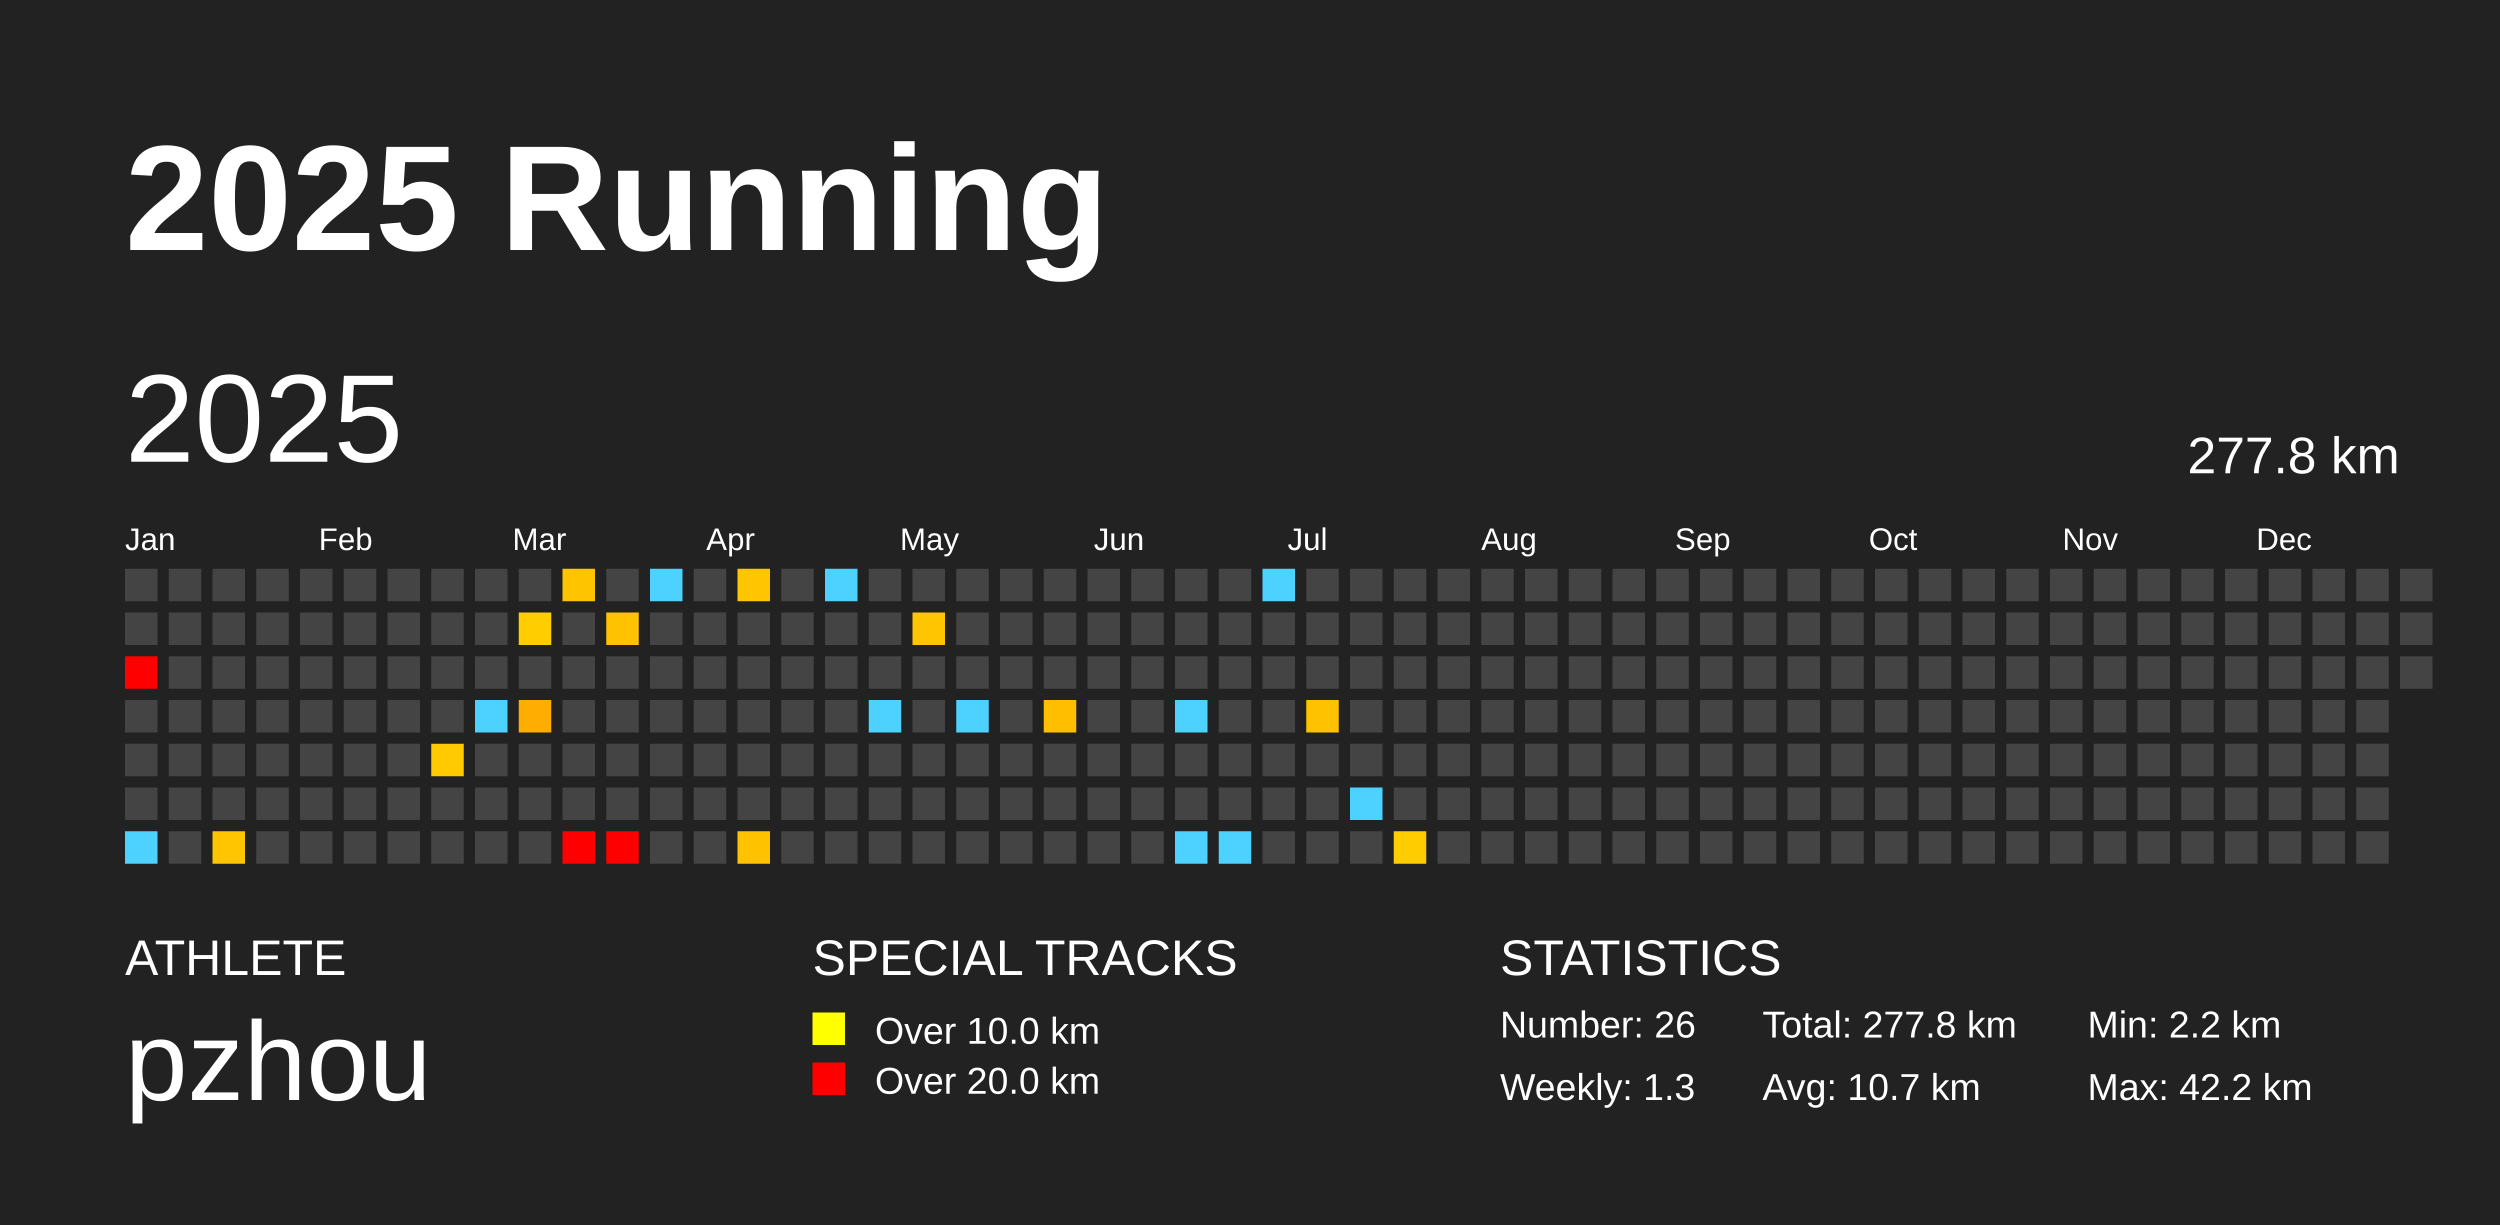
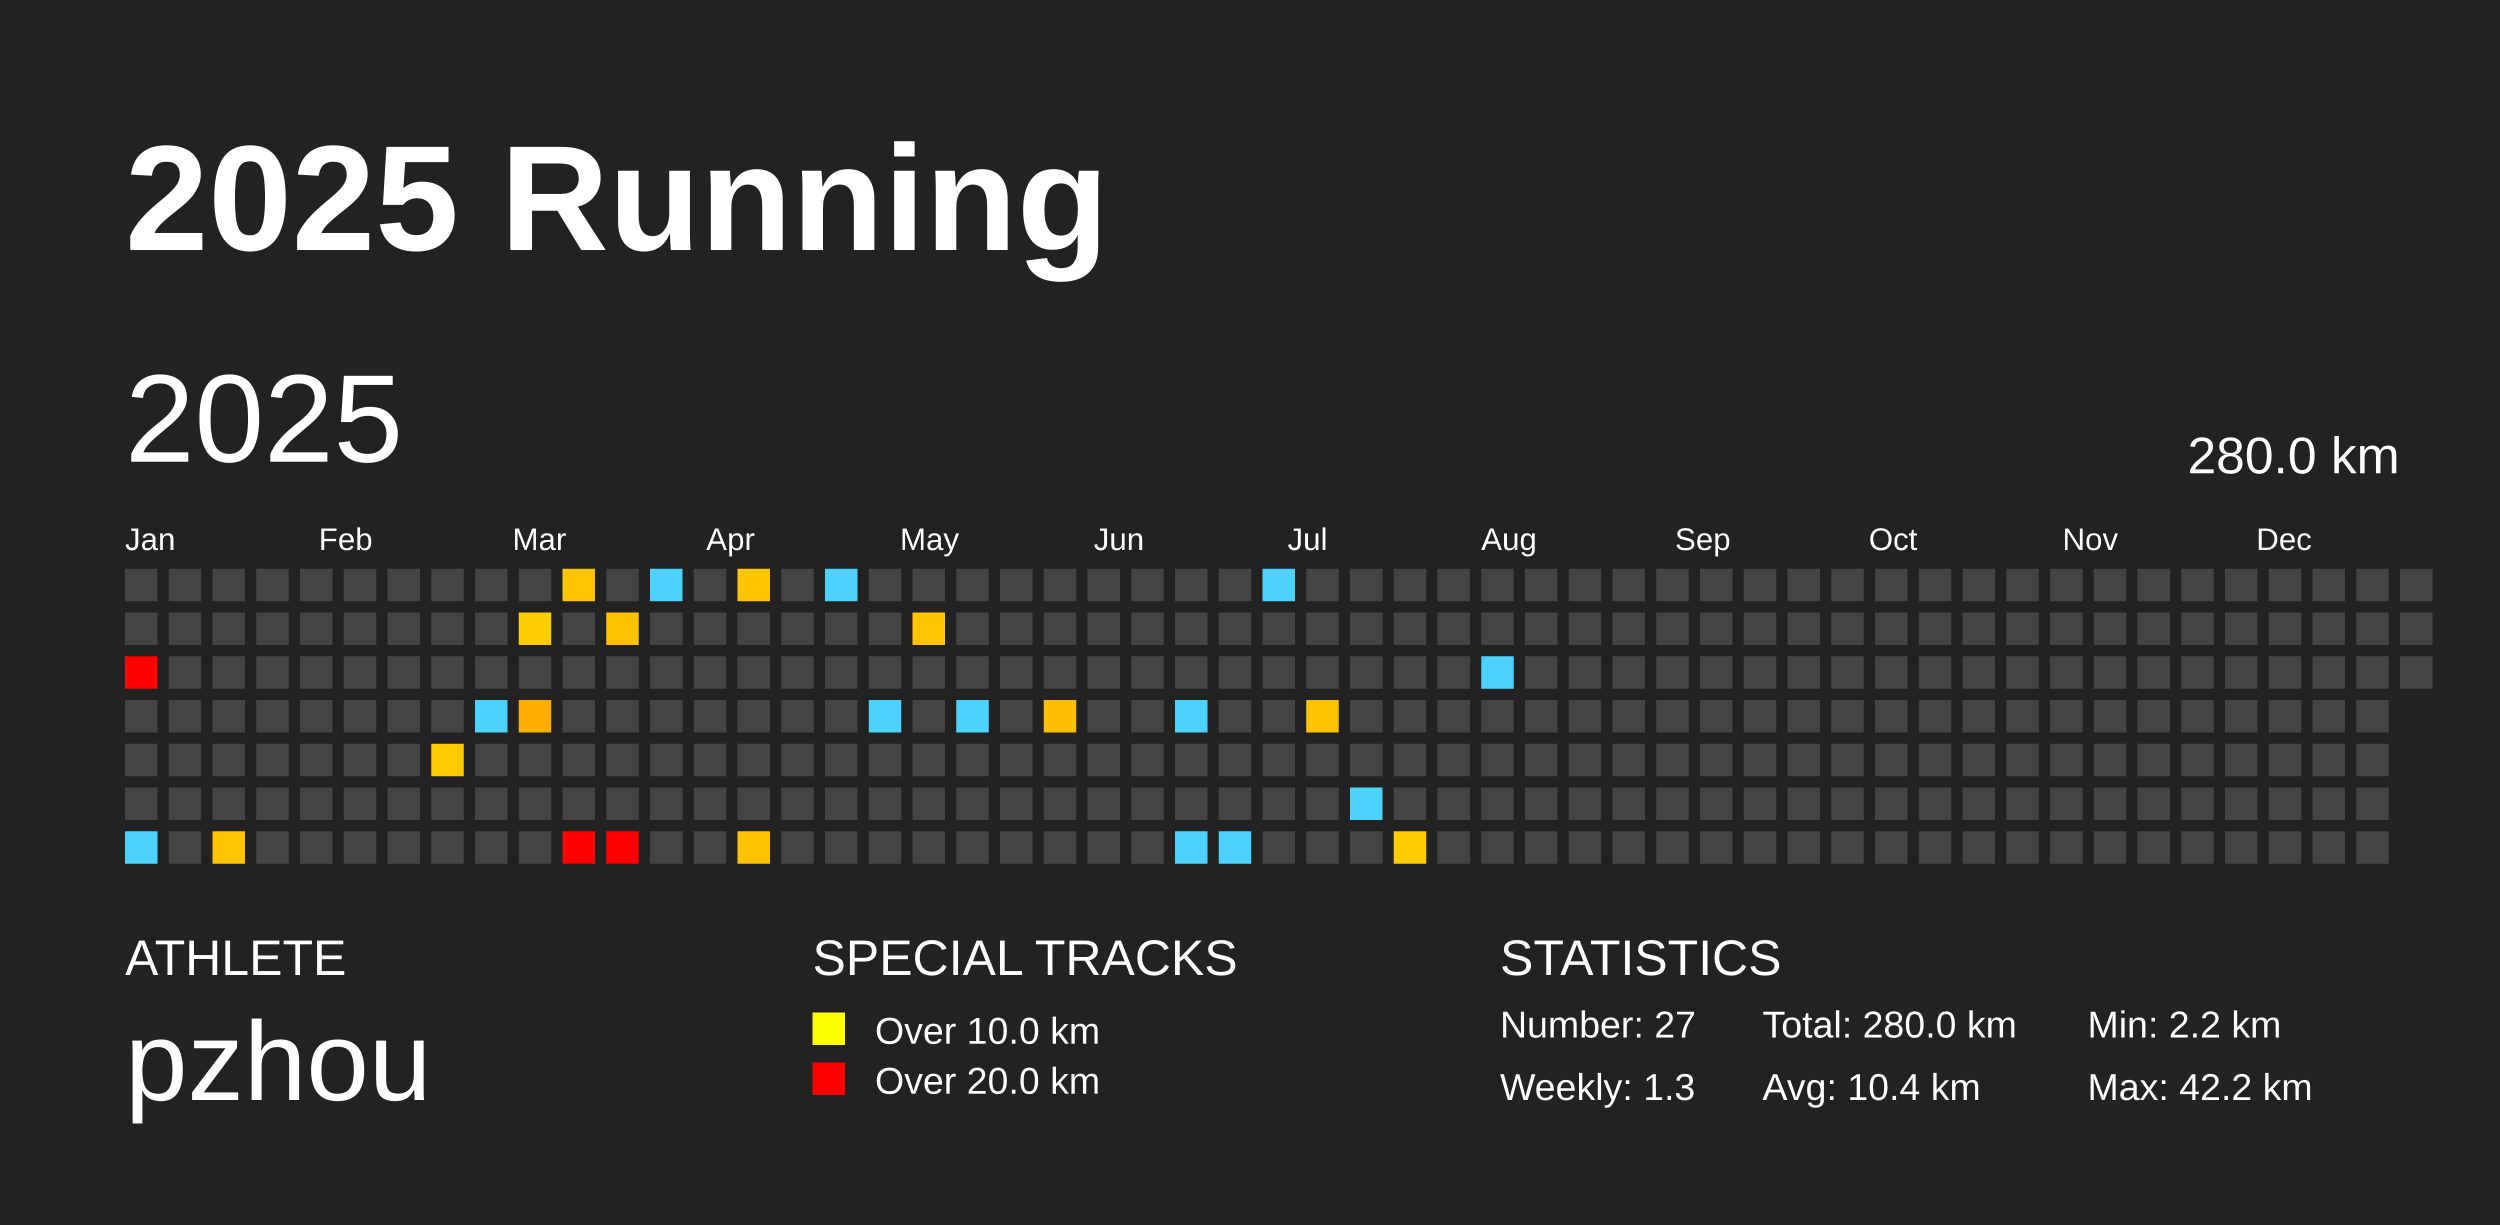
<svg xmlns="http://www.w3.org/2000/svg" baseProfile="full" height="98mm" version="1.1" viewBox="0,0,200,98" width="200mm">
  <defs />
  <rect fill="#222222" height="98" width="200" x="0" y="0" />
  <text fill="#FFFFFF" style="font-size:12px; font-family:Arial; font-weight:bold;" x="10" y="20">2025 Running</text>
  <text fill="#FFFFFF" style="font-size:4px; font-family:Arial" x="10" y="78">ATHLETE</text>
  <text fill="#FFFFFF" style="font-size:9px; font-family:Arial" x="10" y="88">pzhou</text>
  <text fill="#FFFFFF" style="font-size:4px; font-family:Arial" x="65" y="78">SPECIAL TRACKS</text>
  <rect fill="yellow" height="2.6" width="2.6" x="65" y="81" />
  <text fill="#FFFFFF" style="font-size:3px; font-family:Arial" x="70" y="83.5">Over 10.0 km</text>
  <rect fill="red" height="2.6" width="2.6" x="65" y="85" />
  <text fill="#FFFFFF" style="font-size:3px; font-family:Arial" x="70" y="87.5">Over 20.0 km</text>
  <text fill="#FFFFFF" style="font-size:4px; font-family:Arial" x="120" y="78">STATISTICS</text>
-   <text fill="#FFFFFF" style="font-size:3px; font-family:Arial" x="120" y="83">Number: 26</text>
+   <text fill="#FFFFFF" style="font-size:3px; font-family:Arial" x="120" y="83">Number: 27</text>
  <text fill="#FFFFFF" style="font-size:3px; font-family:Arial" x="120" y="88">Weekly: 1.3</text>
-   <text fill="#FFFFFF" style="font-size:3px; font-family:Arial" x="141" y="83">Total: 277.8 km</text>
-   <text fill="#FFFFFF" style="font-size:3px; font-family:Arial" x="141" y="88">Avg: 10.7 km</text>
+   <text fill="#FFFFFF" style="font-size:3px; font-family:Arial" x="141" y="83">Total: 280.0 km</text>
+   <text fill="#FFFFFF" style="font-size:3px; font-family:Arial" x="141" y="88">Avg: 10.4 km</text>
  <text fill="#FFFFFF" style="font-size:3px; font-family:Arial" x="167" y="83">Min: 2.2 km</text>
  <text fill="#FFFFFF" style="font-size:3px; font-family:Arial" x="167" y="88">Max: 42.2 km</text>
  <text dominant-baseline="hanging" fill="#FFFFFF" style="font-size:10.0px; font-family:Arial;" x="10" y="30">2025</text>
-   <text dominant-baseline="hanging" fill="#FFFFFF" style="font-size:4.125px; font-family:Arial;" x="175" y="35">277.8 km</text>
+   <text dominant-baseline="hanging" fill="#FFFFFF" style="font-size:4.125px; font-family:Arial;" x="175" y="35">280.0 km</text>
  <text fill="#FFFFFF" style="font-size:2.5px; font-family:Arial" x="10.0" y="44">Jan</text>
  <text fill="#FFFFFF" style="font-size:2.5px; font-family:Arial" x="25.5" y="44">Feb</text>
  <text fill="#FFFFFF" style="font-size:2.5px; font-family:Arial" x="41.0" y="44">Mar</text>
  <text fill="#FFFFFF" style="font-size:2.5px; font-family:Arial" x="56.5" y="44">Apr</text>
  <text fill="#FFFFFF" style="font-size:2.5px; font-family:Arial" x="72.0" y="44">May</text>
  <text fill="#FFFFFF" style="font-size:2.5px; font-family:Arial" x="87.5" y="44">Jun</text>
  <text fill="#FFFFFF" style="font-size:2.5px; font-family:Arial" x="103.0" y="44">Jul</text>
  <text fill="#FFFFFF" style="font-size:2.5px; font-family:Arial" x="118.5" y="44">Aug</text>
  <text fill="#FFFFFF" style="font-size:2.5px; font-family:Arial" x="134.0" y="44">Sep</text>
  <text fill="#FFFFFF" style="font-size:2.5px; font-family:Arial" x="149.5" y="44">Oct</text>
  <text fill="#FFFFFF" style="font-size:2.5px; font-family:Arial" x="165.0" y="44">Nov</text>
  <text fill="#FFFFFF" style="font-size:2.5px; font-family:Arial" x="180.5" y="44">Dec</text>
  <rect fill="#444444" height="2.6" width="2.6" x="10.0" y="45.5" />
  <rect fill="#444444" height="2.6" width="2.6" x="10.0" y="49.0" />
  <rect fill="red" height="2.6" width="2.6" x="10.0" y="52.5" />
  <rect fill="#444444" height="2.6" width="2.6" x="10.0" y="56.0" />
  <rect fill="#444444" height="2.6" width="2.6" x="10.0" y="59.5" />
  <rect fill="#444444" height="2.6" width="2.6" x="10.0" y="63.0" />
  <rect fill="#4dd2ff" height="2.6" width="2.6" x="10.0" y="66.5" />
  <rect fill="#444444" height="2.6" width="2.6" x="13.5" y="45.5" />
  <rect fill="#444444" height="2.6" width="2.6" x="13.5" y="49.0" />
  <rect fill="#444444" height="2.6" width="2.6" x="13.5" y="52.5" />
  <rect fill="#444444" height="2.6" width="2.6" x="13.5" y="56.0" />
  <rect fill="#444444" height="2.6" width="2.6" x="13.5" y="59.5" />
  <rect fill="#444444" height="2.6" width="2.6" x="13.5" y="63.0" />
  <rect fill="#444444" height="2.6" width="2.6" x="13.5" y="66.5" />
  <rect fill="#444444" height="2.6" width="2.6" x="17.0" y="45.5" />
  <rect fill="#444444" height="2.6" width="2.6" x="17.0" y="49.0" />
  <rect fill="#444444" height="2.6" width="2.6" x="17.0" y="52.5" />
  <rect fill="#444444" height="2.6" width="2.6" x="17.0" y="56.0" />
  <rect fill="#444444" height="2.6" width="2.6" x="17.0" y="59.5" />
  <rect fill="#444444" height="2.6" width="2.6" x="17.0" y="63.0" />
  <rect fill="#ffc500" height="2.6" width="2.6" x="17.0" y="66.5" />
  <rect fill="#444444" height="2.6" width="2.6" x="20.5" y="45.5" />
  <rect fill="#444444" height="2.6" width="2.6" x="20.5" y="49.0" />
  <rect fill="#444444" height="2.6" width="2.6" x="20.5" y="52.5" />
  <rect fill="#444444" height="2.6" width="2.6" x="20.5" y="56.0" />
  <rect fill="#444444" height="2.6" width="2.6" x="20.5" y="59.5" />
  <rect fill="#444444" height="2.6" width="2.6" x="20.5" y="63.0" />
  <rect fill="#444444" height="2.6" width="2.6" x="20.5" y="66.5" />
  <rect fill="#444444" height="2.6" width="2.6" x="24.0" y="45.5" />
  <rect fill="#444444" height="2.6" width="2.6" x="24.0" y="49.0" />
  <rect fill="#444444" height="2.6" width="2.6" x="24.0" y="52.5" />
  <rect fill="#444444" height="2.6" width="2.6" x="24.0" y="56.0" />
  <rect fill="#444444" height="2.6" width="2.6" x="24.0" y="59.5" />
  <rect fill="#444444" height="2.6" width="2.6" x="24.0" y="63.0" />
  <rect fill="#444444" height="2.6" width="2.6" x="24.0" y="66.5" />
  <rect fill="#444444" height="2.6" width="2.6" x="27.5" y="45.5" />
  <rect fill="#444444" height="2.6" width="2.6" x="27.5" y="49.0" />
  <rect fill="#444444" height="2.6" width="2.6" x="27.5" y="52.5" />
  <rect fill="#444444" height="2.6" width="2.6" x="27.5" y="56.0" />
  <rect fill="#444444" height="2.6" width="2.6" x="27.5" y="59.5" />
  <rect fill="#444444" height="2.6" width="2.6" x="27.5" y="63.0" />
  <rect fill="#444444" height="2.6" width="2.6" x="27.5" y="66.5" />
  <rect fill="#444444" height="2.6" width="2.6" x="31.0" y="45.5" />
  <rect fill="#444444" height="2.6" width="2.6" x="31.0" y="49.0" />
  <rect fill="#444444" height="2.6" width="2.6" x="31.0" y="52.5" />
  <rect fill="#444444" height="2.6" width="2.6" x="31.0" y="56.0" />
  <rect fill="#444444" height="2.6" width="2.6" x="31.0" y="59.5" />
  <rect fill="#444444" height="2.6" width="2.6" x="31.0" y="63.0" />
  <rect fill="#444444" height="2.6" width="2.6" x="31.0" y="66.5" />
  <rect fill="#444444" height="2.6" width="2.6" x="34.5" y="45.5" />
  <rect fill="#444444" height="2.6" width="2.6" x="34.5" y="49.0" />
  <rect fill="#444444" height="2.6" width="2.6" x="34.5" y="52.5" />
  <rect fill="#444444" height="2.6" width="2.6" x="34.5" y="56.0" />
  <rect fill="#ffcb00" height="2.6" width="2.6" x="34.5" y="59.5" />
  <rect fill="#444444" height="2.6" width="2.6" x="34.5" y="63.0" />
  <rect fill="#444444" height="2.6" width="2.6" x="34.5" y="66.5" />
  <rect fill="#444444" height="2.6" width="2.6" x="38.0" y="45.5" />
  <rect fill="#444444" height="2.6" width="2.6" x="38.0" y="49.0" />
  <rect fill="#444444" height="2.6" width="2.6" x="38.0" y="52.5" />
  <rect fill="#4dd2ff" height="2.6" width="2.6" x="38.0" y="56.0" />
  <rect fill="#444444" height="2.6" width="2.6" x="38.0" y="59.5" />
  <rect fill="#444444" height="2.6" width="2.6" x="38.0" y="63.0" />
  <rect fill="#444444" height="2.6" width="2.6" x="38.0" y="66.5" />
  <rect fill="#444444" height="2.6" width="2.6" x="41.5" y="45.5" />
  <rect fill="#ffcd00" height="2.6" width="2.6" x="41.5" y="49.0" />
  <rect fill="#444444" height="2.6" width="2.6" x="41.5" y="52.5" />
  <rect fill="#ffad00" height="2.6" width="2.6" x="41.5" y="56.0" />
  <rect fill="#444444" height="2.6" width="2.6" x="41.5" y="59.5" />
  <rect fill="#444444" height="2.6" width="2.6" x="41.5" y="63.0" />
  <rect fill="#444444" height="2.6" width="2.6" x="41.5" y="66.5" />
  <rect fill="#ffc400" height="2.6" width="2.6" x="45.0" y="45.5" />
  <rect fill="#444444" height="2.6" width="2.6" x="45.0" y="49.0" />
  <rect fill="#444444" height="2.6" width="2.6" x="45.0" y="52.5" />
  <rect fill="#444444" height="2.6" width="2.6" x="45.0" y="56.0" />
  <rect fill="#444444" height="2.6" width="2.6" x="45.0" y="59.5" />
  <rect fill="#444444" height="2.6" width="2.6" x="45.0" y="63.0" />
  <rect fill="red" height="2.6" width="2.6" x="45.0" y="66.5" />
  <rect fill="#444444" height="2.6" width="2.6" x="48.5" y="45.5" />
  <rect fill="#ffc200" height="2.6" width="2.6" x="48.5" y="49.0" />
  <rect fill="#444444" height="2.6" width="2.6" x="48.5" y="52.5" />
  <rect fill="#444444" height="2.6" width="2.6" x="48.5" y="56.0" />
  <rect fill="#444444" height="2.6" width="2.6" x="48.5" y="59.5" />
  <rect fill="#444444" height="2.6" width="2.6" x="48.5" y="63.0" />
  <rect fill="red" height="2.6" width="2.6" x="48.5" y="66.5" />
  <rect fill="#4dd2ff" height="2.6" width="2.6" x="52.0" y="45.5" />
  <rect fill="#444444" height="2.6" width="2.6" x="52.0" y="49.0" />
  <rect fill="#444444" height="2.6" width="2.6" x="52.0" y="52.5" />
  <rect fill="#444444" height="2.6" width="2.6" x="52.0" y="56.0" />
  <rect fill="#444444" height="2.6" width="2.6" x="52.0" y="59.5" />
  <rect fill="#444444" height="2.6" width="2.6" x="52.0" y="63.0" />
  <rect fill="#444444" height="2.6" width="2.6" x="52.0" y="66.5" />
  <rect fill="#444444" height="2.6" width="2.6" x="55.5" y="45.5" />
  <rect fill="#444444" height="2.6" width="2.6" x="55.5" y="49.0" />
  <rect fill="#444444" height="2.6" width="2.6" x="55.5" y="52.5" />
  <rect fill="#444444" height="2.6" width="2.6" x="55.5" y="56.0" />
  <rect fill="#444444" height="2.6" width="2.6" x="55.5" y="59.5" />
  <rect fill="#444444" height="2.6" width="2.6" x="55.5" y="63.0" />
  <rect fill="#444444" height="2.6" width="2.6" x="55.5" y="66.5" />
  <rect fill="#ffc600" height="2.6" width="2.6" x="59.0" y="45.5" />
  <rect fill="#444444" height="2.6" width="2.6" x="59.0" y="49.0" />
  <rect fill="#444444" height="2.6" width="2.6" x="59.0" y="52.5" />
  <rect fill="#444444" height="2.6" width="2.6" x="59.0" y="56.0" />
  <rect fill="#444444" height="2.6" width="2.6" x="59.0" y="59.5" />
  <rect fill="#444444" height="2.6" width="2.6" x="59.0" y="63.0" />
  <rect fill="#ffc200" height="2.6" width="2.6" x="59.0" y="66.5" />
  <rect fill="#444444" height="2.6" width="2.6" x="62.5" y="45.5" />
  <rect fill="#444444" height="2.6" width="2.6" x="62.5" y="49.0" />
  <rect fill="#444444" height="2.6" width="2.6" x="62.5" y="52.5" />
  <rect fill="#444444" height="2.6" width="2.6" x="62.5" y="56.0" />
  <rect fill="#444444" height="2.6" width="2.6" x="62.5" y="59.5" />
  <rect fill="#444444" height="2.6" width="2.6" x="62.5" y="63.0" />
  <rect fill="#444444" height="2.6" width="2.6" x="62.5" y="66.5" />
  <rect fill="#4dd2ff" height="2.6" width="2.6" x="66.0" y="45.5" />
  <rect fill="#444444" height="2.6" width="2.6" x="66.0" y="49.0" />
  <rect fill="#444444" height="2.6" width="2.6" x="66.0" y="52.5" />
  <rect fill="#444444" height="2.6" width="2.6" x="66.0" y="56.0" />
  <rect fill="#444444" height="2.6" width="2.6" x="66.0" y="59.5" />
  <rect fill="#444444" height="2.6" width="2.6" x="66.0" y="63.0" />
  <rect fill="#444444" height="2.6" width="2.6" x="66.0" y="66.5" />
  <rect fill="#444444" height="2.6" width="2.6" x="69.5" y="45.5" />
  <rect fill="#444444" height="2.6" width="2.6" x="69.5" y="49.0" />
  <rect fill="#444444" height="2.6" width="2.6" x="69.5" y="52.5" />
  <rect fill="#4dd2ff" height="2.6" width="2.6" x="69.5" y="56.0" />
  <rect fill="#444444" height="2.6" width="2.6" x="69.5" y="59.5" />
  <rect fill="#444444" height="2.6" width="2.6" x="69.5" y="63.0" />
  <rect fill="#444444" height="2.6" width="2.6" x="69.5" y="66.5" />
  <rect fill="#444444" height="2.6" width="2.6" x="73.0" y="45.5" />
  <rect fill="#ffc500" height="2.6" width="2.6" x="73.0" y="49.0" />
  <rect fill="#444444" height="2.6" width="2.6" x="73.0" y="52.5" />
  <rect fill="#444444" height="2.6" width="2.6" x="73.0" y="56.0" />
  <rect fill="#444444" height="2.6" width="2.6" x="73.0" y="59.5" />
  <rect fill="#444444" height="2.6" width="2.6" x="73.0" y="63.0" />
  <rect fill="#444444" height="2.6" width="2.6" x="73.0" y="66.5" />
  <rect fill="#444444" height="2.6" width="2.6" x="76.5" y="45.5" />
  <rect fill="#444444" height="2.6" width="2.6" x="76.5" y="49.0" />
  <rect fill="#444444" height="2.6" width="2.6" x="76.5" y="52.5" />
  <rect fill="#4dd2ff" height="2.6" width="2.6" x="76.5" y="56.0" />
  <rect fill="#444444" height="2.6" width="2.6" x="76.5" y="59.5" />
  <rect fill="#444444" height="2.6" width="2.6" x="76.5" y="63.0" />
  <rect fill="#444444" height="2.6" width="2.6" x="76.5" y="66.5" />
  <rect fill="#444444" height="2.6" width="2.6" x="80.0" y="45.5" />
  <rect fill="#444444" height="2.6" width="2.6" x="80.0" y="49.0" />
  <rect fill="#444444" height="2.6" width="2.6" x="80.0" y="52.5" />
  <rect fill="#444444" height="2.6" width="2.6" x="80.0" y="56.0" />
  <rect fill="#444444" height="2.6" width="2.6" x="80.0" y="59.5" />
  <rect fill="#444444" height="2.6" width="2.6" x="80.0" y="63.0" />
  <rect fill="#444444" height="2.6" width="2.6" x="80.0" y="66.5" />
  <rect fill="#444444" height="2.6" width="2.6" x="83.5" y="45.5" />
  <rect fill="#444444" height="2.6" width="2.6" x="83.5" y="49.0" />
  <rect fill="#444444" height="2.6" width="2.6" x="83.5" y="52.5" />
  <rect fill="#ffbf00" height="2.6" width="2.6" x="83.5" y="56.0" />
  <rect fill="#444444" height="2.6" width="2.6" x="83.5" y="59.5" />
  <rect fill="#444444" height="2.6" width="2.6" x="83.5" y="63.0" />
  <rect fill="#444444" height="2.6" width="2.6" x="83.5" y="66.5" />
  <rect fill="#444444" height="2.6" width="2.6" x="87.0" y="45.5" />
  <rect fill="#444444" height="2.6" width="2.6" x="87.0" y="49.0" />
  <rect fill="#444444" height="2.6" width="2.6" x="87.0" y="52.5" />
  <rect fill="#444444" height="2.6" width="2.6" x="87.0" y="56.0" />
  <rect fill="#444444" height="2.6" width="2.6" x="87.0" y="59.5" />
  <rect fill="#444444" height="2.6" width="2.6" x="87.0" y="63.0" />
  <rect fill="#444444" height="2.6" width="2.6" x="87.0" y="66.5" />
  <rect fill="#444444" height="2.6" width="2.6" x="90.5" y="45.5" />
  <rect fill="#444444" height="2.6" width="2.6" x="90.5" y="49.0" />
  <rect fill="#444444" height="2.6" width="2.6" x="90.5" y="52.5" />
  <rect fill="#444444" height="2.6" width="2.6" x="90.5" y="56.0" />
  <rect fill="#444444" height="2.6" width="2.6" x="90.5" y="59.5" />
  <rect fill="#444444" height="2.6" width="2.6" x="90.5" y="63.0" />
  <rect fill="#444444" height="2.6" width="2.6" x="90.5" y="66.5" />
  <rect fill="#444444" height="2.6" width="2.6" x="94.0" y="45.5" />
  <rect fill="#444444" height="2.6" width="2.6" x="94.0" y="49.0" />
  <rect fill="#444444" height="2.6" width="2.6" x="94.0" y="52.5" />
  <rect fill="#4dd2ff" height="2.6" width="2.6" x="94.0" y="56.0" />
  <rect fill="#444444" height="2.6" width="2.6" x="94.0" y="59.5" />
  <rect fill="#444444" height="2.6" width="2.6" x="94.0" y="63.0" />
  <rect fill="#4dd2ff" height="2.6" width="2.6" x="94.0" y="66.5" />
  <rect fill="#444444" height="2.6" width="2.6" x="97.5" y="45.5" />
  <rect fill="#444444" height="2.6" width="2.6" x="97.5" y="49.0" />
  <rect fill="#444444" height="2.6" width="2.6" x="97.5" y="52.5" />
  <rect fill="#444444" height="2.6" width="2.6" x="97.5" y="56.0" />
  <rect fill="#444444" height="2.6" width="2.6" x="97.5" y="59.5" />
  <rect fill="#444444" height="2.6" width="2.6" x="97.5" y="63.0" />
  <rect fill="#4dd2ff" height="2.6" width="2.6" x="97.5" y="66.5" />
  <rect fill="#4dd2ff" height="2.6" width="2.6" x="101.0" y="45.5" />
  <rect fill="#444444" height="2.6" width="2.6" x="101.0" y="49.0" />
  <rect fill="#444444" height="2.6" width="2.6" x="101.0" y="52.5" />
  <rect fill="#444444" height="2.6" width="2.6" x="101.0" y="56.0" />
  <rect fill="#444444" height="2.6" width="2.6" x="101.0" y="59.5" />
  <rect fill="#444444" height="2.6" width="2.6" x="101.0" y="63.0" />
  <rect fill="#444444" height="2.6" width="2.6" x="101.0" y="66.5" />
  <rect fill="#444444" height="2.6" width="2.6" x="104.5" y="45.5" />
  <rect fill="#444444" height="2.6" width="2.6" x="104.5" y="49.0" />
  <rect fill="#444444" height="2.6" width="2.6" x="104.5" y="52.5" />
  <rect fill="#ffc200" height="2.6" width="2.6" x="104.5" y="56.0" />
  <rect fill="#444444" height="2.6" width="2.6" x="104.5" y="59.5" />
  <rect fill="#444444" height="2.6" width="2.6" x="104.5" y="63.0" />
  <rect fill="#444444" height="2.6" width="2.6" x="104.5" y="66.5" />
  <rect fill="#444444" height="2.6" width="2.6" x="108.0" y="45.5" />
  <rect fill="#444444" height="2.6" width="2.6" x="108.0" y="49.0" />
  <rect fill="#444444" height="2.6" width="2.6" x="108.0" y="52.5" />
  <rect fill="#444444" height="2.6" width="2.6" x="108.0" y="56.0" />
  <rect fill="#444444" height="2.6" width="2.6" x="108.0" y="59.5" />
  <rect fill="#4dd2ff" height="2.6" width="2.6" x="108.0" y="63.0" />
  <rect fill="#444444" height="2.6" width="2.6" x="108.0" y="66.5" />
  <rect fill="#444444" height="2.6" width="2.6" x="111.5" y="45.5" />
  <rect fill="#444444" height="2.6" width="2.6" x="111.5" y="49.0" />
  <rect fill="#444444" height="2.6" width="2.6" x="111.5" y="52.5" />
  <rect fill="#444444" height="2.6" width="2.6" x="111.5" y="56.0" />
  <rect fill="#444444" height="2.6" width="2.6" x="111.5" y="59.5" />
  <rect fill="#444444" height="2.6" width="2.6" x="111.5" y="63.0" />
  <rect fill="#ffcc00" height="2.6" width="2.6" x="111.5" y="66.5" />
  <rect fill="#444444" height="2.6" width="2.6" x="115.0" y="45.5" />
  <rect fill="#444444" height="2.6" width="2.6" x="115.0" y="49.0" />
  <rect fill="#444444" height="2.6" width="2.6" x="115.0" y="52.5" />
  <rect fill="#444444" height="2.6" width="2.6" x="115.0" y="56.0" />
  <rect fill="#444444" height="2.6" width="2.6" x="115.0" y="59.5" />
  <rect fill="#444444" height="2.6" width="2.6" x="115.0" y="63.0" />
  <rect fill="#444444" height="2.6" width="2.6" x="115.0" y="66.5" />
  <rect fill="#444444" height="2.6" width="2.6" x="118.5" y="45.5" />
  <rect fill="#444444" height="2.6" width="2.6" x="118.5" y="49.0" />
-   <rect fill="#444444" height="2.6" width="2.6" x="118.5" y="52.5" />
+   <rect fill="#4dd2ff" height="2.6" width="2.6" x="118.5" y="52.5" />
  <rect fill="#444444" height="2.6" width="2.6" x="118.5" y="56.0" />
  <rect fill="#444444" height="2.6" width="2.6" x="118.5" y="59.5" />
  <rect fill="#444444" height="2.6" width="2.6" x="118.5" y="63.0" />
  <rect fill="#444444" height="2.6" width="2.6" x="118.5" y="66.5" />
  <rect fill="#444444" height="2.6" width="2.6" x="122.0" y="45.5" />
  <rect fill="#444444" height="2.6" width="2.6" x="122.0" y="49.0" />
  <rect fill="#444444" height="2.6" width="2.6" x="122.0" y="52.5" />
  <rect fill="#444444" height="2.6" width="2.6" x="122.0" y="56.0" />
  <rect fill="#444444" height="2.6" width="2.6" x="122.0" y="59.5" />
  <rect fill="#444444" height="2.6" width="2.6" x="122.0" y="63.0" />
  <rect fill="#444444" height="2.6" width="2.6" x="122.0" y="66.5" />
  <rect fill="#444444" height="2.6" width="2.6" x="125.5" y="45.5" />
  <rect fill="#444444" height="2.6" width="2.6" x="125.5" y="49.0" />
  <rect fill="#444444" height="2.6" width="2.6" x="125.5" y="52.5" />
  <rect fill="#444444" height="2.6" width="2.6" x="125.5" y="56.0" />
  <rect fill="#444444" height="2.6" width="2.6" x="125.5" y="59.5" />
  <rect fill="#444444" height="2.6" width="2.6" x="125.5" y="63.0" />
  <rect fill="#444444" height="2.6" width="2.6" x="125.5" y="66.5" />
  <rect fill="#444444" height="2.6" width="2.6" x="129.0" y="45.5" />
  <rect fill="#444444" height="2.6" width="2.6" x="129.0" y="49.0" />
  <rect fill="#444444" height="2.6" width="2.6" x="129.0" y="52.5" />
  <rect fill="#444444" height="2.6" width="2.6" x="129.0" y="56.0" />
  <rect fill="#444444" height="2.6" width="2.6" x="129.0" y="59.5" />
  <rect fill="#444444" height="2.6" width="2.6" x="129.0" y="63.0" />
  <rect fill="#444444" height="2.6" width="2.6" x="129.0" y="66.5" />
  <rect fill="#444444" height="2.6" width="2.6" x="132.5" y="45.5" />
  <rect fill="#444444" height="2.6" width="2.6" x="132.5" y="49.0" />
  <rect fill="#444444" height="2.6" width="2.6" x="132.5" y="52.5" />
  <rect fill="#444444" height="2.6" width="2.6" x="132.5" y="56.0" />
  <rect fill="#444444" height="2.6" width="2.6" x="132.5" y="59.5" />
  <rect fill="#444444" height="2.6" width="2.6" x="132.5" y="63.0" />
  <rect fill="#444444" height="2.6" width="2.6" x="132.5" y="66.5" />
  <rect fill="#444444" height="2.6" width="2.6" x="136.0" y="45.5" />
  <rect fill="#444444" height="2.6" width="2.6" x="136.0" y="49.0" />
  <rect fill="#444444" height="2.6" width="2.6" x="136.0" y="52.5" />
  <rect fill="#444444" height="2.6" width="2.6" x="136.0" y="56.0" />
  <rect fill="#444444" height="2.6" width="2.6" x="136.0" y="59.5" />
  <rect fill="#444444" height="2.6" width="2.6" x="136.0" y="63.0" />
  <rect fill="#444444" height="2.6" width="2.6" x="136.0" y="66.5" />
  <rect fill="#444444" height="2.6" width="2.6" x="139.5" y="45.5" />
  <rect fill="#444444" height="2.6" width="2.6" x="139.5" y="49.0" />
  <rect fill="#444444" height="2.6" width="2.6" x="139.5" y="52.5" />
  <rect fill="#444444" height="2.6" width="2.6" x="139.5" y="56.0" />
  <rect fill="#444444" height="2.6" width="2.6" x="139.5" y="59.5" />
  <rect fill="#444444" height="2.6" width="2.6" x="139.5" y="63.0" />
  <rect fill="#444444" height="2.6" width="2.6" x="139.5" y="66.5" />
  <rect fill="#444444" height="2.6" width="2.6" x="143.0" y="45.5" />
  <rect fill="#444444" height="2.6" width="2.6" x="143.0" y="49.0" />
  <rect fill="#444444" height="2.6" width="2.6" x="143.0" y="52.5" />
  <rect fill="#444444" height="2.6" width="2.6" x="143.0" y="56.0" />
  <rect fill="#444444" height="2.6" width="2.6" x="143.0" y="59.5" />
  <rect fill="#444444" height="2.6" width="2.6" x="143.0" y="63.0" />
  <rect fill="#444444" height="2.6" width="2.6" x="143.0" y="66.5" />
  <rect fill="#444444" height="2.6" width="2.6" x="146.5" y="45.5" />
  <rect fill="#444444" height="2.6" width="2.6" x="146.5" y="49.0" />
  <rect fill="#444444" height="2.6" width="2.6" x="146.5" y="52.5" />
  <rect fill="#444444" height="2.6" width="2.6" x="146.5" y="56.0" />
  <rect fill="#444444" height="2.6" width="2.6" x="146.5" y="59.5" />
  <rect fill="#444444" height="2.6" width="2.6" x="146.5" y="63.0" />
  <rect fill="#444444" height="2.6" width="2.6" x="146.5" y="66.5" />
  <rect fill="#444444" height="2.6" width="2.6" x="150.0" y="45.5" />
  <rect fill="#444444" height="2.6" width="2.6" x="150.0" y="49.0" />
  <rect fill="#444444" height="2.6" width="2.6" x="150.0" y="52.5" />
  <rect fill="#444444" height="2.6" width="2.6" x="150.0" y="56.0" />
  <rect fill="#444444" height="2.6" width="2.6" x="150.0" y="59.5" />
  <rect fill="#444444" height="2.6" width="2.6" x="150.0" y="63.0" />
  <rect fill="#444444" height="2.6" width="2.6" x="150.0" y="66.5" />
  <rect fill="#444444" height="2.6" width="2.6" x="153.5" y="45.5" />
  <rect fill="#444444" height="2.6" width="2.6" x="153.5" y="49.0" />
  <rect fill="#444444" height="2.6" width="2.6" x="153.5" y="52.5" />
  <rect fill="#444444" height="2.6" width="2.6" x="153.5" y="56.0" />
  <rect fill="#444444" height="2.6" width="2.6" x="153.5" y="59.5" />
  <rect fill="#444444" height="2.6" width="2.6" x="153.5" y="63.0" />
  <rect fill="#444444" height="2.6" width="2.6" x="153.5" y="66.5" />
  <rect fill="#444444" height="2.6" width="2.6" x="157.0" y="45.5" />
  <rect fill="#444444" height="2.6" width="2.6" x="157.0" y="49.0" />
  <rect fill="#444444" height="2.6" width="2.6" x="157.0" y="52.5" />
  <rect fill="#444444" height="2.6" width="2.6" x="157.0" y="56.0" />
  <rect fill="#444444" height="2.6" width="2.6" x="157.0" y="59.5" />
  <rect fill="#444444" height="2.6" width="2.6" x="157.0" y="63.0" />
  <rect fill="#444444" height="2.6" width="2.6" x="157.0" y="66.5" />
  <rect fill="#444444" height="2.6" width="2.6" x="160.5" y="45.5" />
  <rect fill="#444444" height="2.6" width="2.6" x="160.5" y="49.0" />
  <rect fill="#444444" height="2.6" width="2.6" x="160.5" y="52.5" />
  <rect fill="#444444" height="2.6" width="2.6" x="160.5" y="56.0" />
  <rect fill="#444444" height="2.6" width="2.6" x="160.5" y="59.5" />
  <rect fill="#444444" height="2.6" width="2.6" x="160.5" y="63.0" />
  <rect fill="#444444" height="2.6" width="2.6" x="160.5" y="66.5" />
  <rect fill="#444444" height="2.6" width="2.6" x="164.0" y="45.5" />
  <rect fill="#444444" height="2.6" width="2.6" x="164.0" y="49.0" />
  <rect fill="#444444" height="2.6" width="2.6" x="164.0" y="52.5" />
  <rect fill="#444444" height="2.6" width="2.6" x="164.0" y="56.0" />
  <rect fill="#444444" height="2.6" width="2.6" x="164.0" y="59.5" />
  <rect fill="#444444" height="2.6" width="2.6" x="164.0" y="63.0" />
  <rect fill="#444444" height="2.6" width="2.6" x="164.0" y="66.5" />
  <rect fill="#444444" height="2.6" width="2.6" x="167.5" y="45.5" />
  <rect fill="#444444" height="2.6" width="2.6" x="167.5" y="49.0" />
  <rect fill="#444444" height="2.6" width="2.6" x="167.5" y="52.5" />
  <rect fill="#444444" height="2.6" width="2.6" x="167.5" y="56.0" />
  <rect fill="#444444" height="2.6" width="2.6" x="167.5" y="59.5" />
  <rect fill="#444444" height="2.6" width="2.6" x="167.5" y="63.0" />
  <rect fill="#444444" height="2.6" width="2.6" x="167.5" y="66.5" />
  <rect fill="#444444" height="2.6" width="2.6" x="171.0" y="45.5" />
  <rect fill="#444444" height="2.6" width="2.6" x="171.0" y="49.0" />
  <rect fill="#444444" height="2.6" width="2.6" x="171.0" y="52.5" />
  <rect fill="#444444" height="2.6" width="2.6" x="171.0" y="56.0" />
  <rect fill="#444444" height="2.6" width="2.6" x="171.0" y="59.5" />
  <rect fill="#444444" height="2.6" width="2.6" x="171.0" y="63.0" />
  <rect fill="#444444" height="2.6" width="2.6" x="171.0" y="66.5" />
  <rect fill="#444444" height="2.6" width="2.6" x="174.5" y="45.5" />
  <rect fill="#444444" height="2.6" width="2.6" x="174.5" y="49.0" />
  <rect fill="#444444" height="2.6" width="2.6" x="174.5" y="52.5" />
  <rect fill="#444444" height="2.6" width="2.6" x="174.5" y="56.0" />
  <rect fill="#444444" height="2.6" width="2.6" x="174.5" y="59.5" />
  <rect fill="#444444" height="2.6" width="2.6" x="174.5" y="63.0" />
  <rect fill="#444444" height="2.6" width="2.6" x="174.5" y="66.5" />
  <rect fill="#444444" height="2.6" width="2.6" x="178.0" y="45.5" />
  <rect fill="#444444" height="2.6" width="2.6" x="178.0" y="49.0" />
  <rect fill="#444444" height="2.6" width="2.6" x="178.0" y="52.5" />
  <rect fill="#444444" height="2.6" width="2.6" x="178.0" y="56.0" />
  <rect fill="#444444" height="2.6" width="2.6" x="178.0" y="59.5" />
  <rect fill="#444444" height="2.6" width="2.6" x="178.0" y="63.0" />
  <rect fill="#444444" height="2.6" width="2.6" x="178.0" y="66.5" />
  <rect fill="#444444" height="2.6" width="2.6" x="181.5" y="45.5" />
  <rect fill="#444444" height="2.6" width="2.6" x="181.5" y="49.0" />
  <rect fill="#444444" height="2.6" width="2.6" x="181.5" y="52.5" />
  <rect fill="#444444" height="2.6" width="2.6" x="181.5" y="56.0" />
  <rect fill="#444444" height="2.6" width="2.6" x="181.5" y="59.5" />
  <rect fill="#444444" height="2.6" width="2.6" x="181.5" y="63.0" />
  <rect fill="#444444" height="2.6" width="2.6" x="181.5" y="66.5" />
  <rect fill="#444444" height="2.6" width="2.6" x="185.0" y="45.5" />
  <rect fill="#444444" height="2.6" width="2.6" x="185.0" y="49.0" />
  <rect fill="#444444" height="2.6" width="2.6" x="185.0" y="52.5" />
  <rect fill="#444444" height="2.6" width="2.6" x="185.0" y="56.0" />
  <rect fill="#444444" height="2.6" width="2.6" x="185.0" y="59.5" />
  <rect fill="#444444" height="2.6" width="2.6" x="185.0" y="63.0" />
  <rect fill="#444444" height="2.6" width="2.6" x="185.0" y="66.5" />
  <rect fill="#444444" height="2.6" width="2.6" x="188.5" y="45.5" />
  <rect fill="#444444" height="2.6" width="2.6" x="188.5" y="49.0" />
  <rect fill="#444444" height="2.6" width="2.6" x="188.5" y="52.5" />
  <rect fill="#444444" height="2.6" width="2.6" x="188.5" y="56.0" />
  <rect fill="#444444" height="2.6" width="2.6" x="188.5" y="59.5" />
  <rect fill="#444444" height="2.6" width="2.6" x="188.5" y="63.0" />
  <rect fill="#444444" height="2.6" width="2.6" x="188.5" y="66.5" />
  <rect fill="#444444" height="2.6" width="2.6" x="192.0" y="45.5" />
  <rect fill="#444444" height="2.6" width="2.6" x="192.0" y="49.0" />
  <rect fill="#444444" height="2.6" width="2.6" x="192.0" y="52.5" />
</svg>
